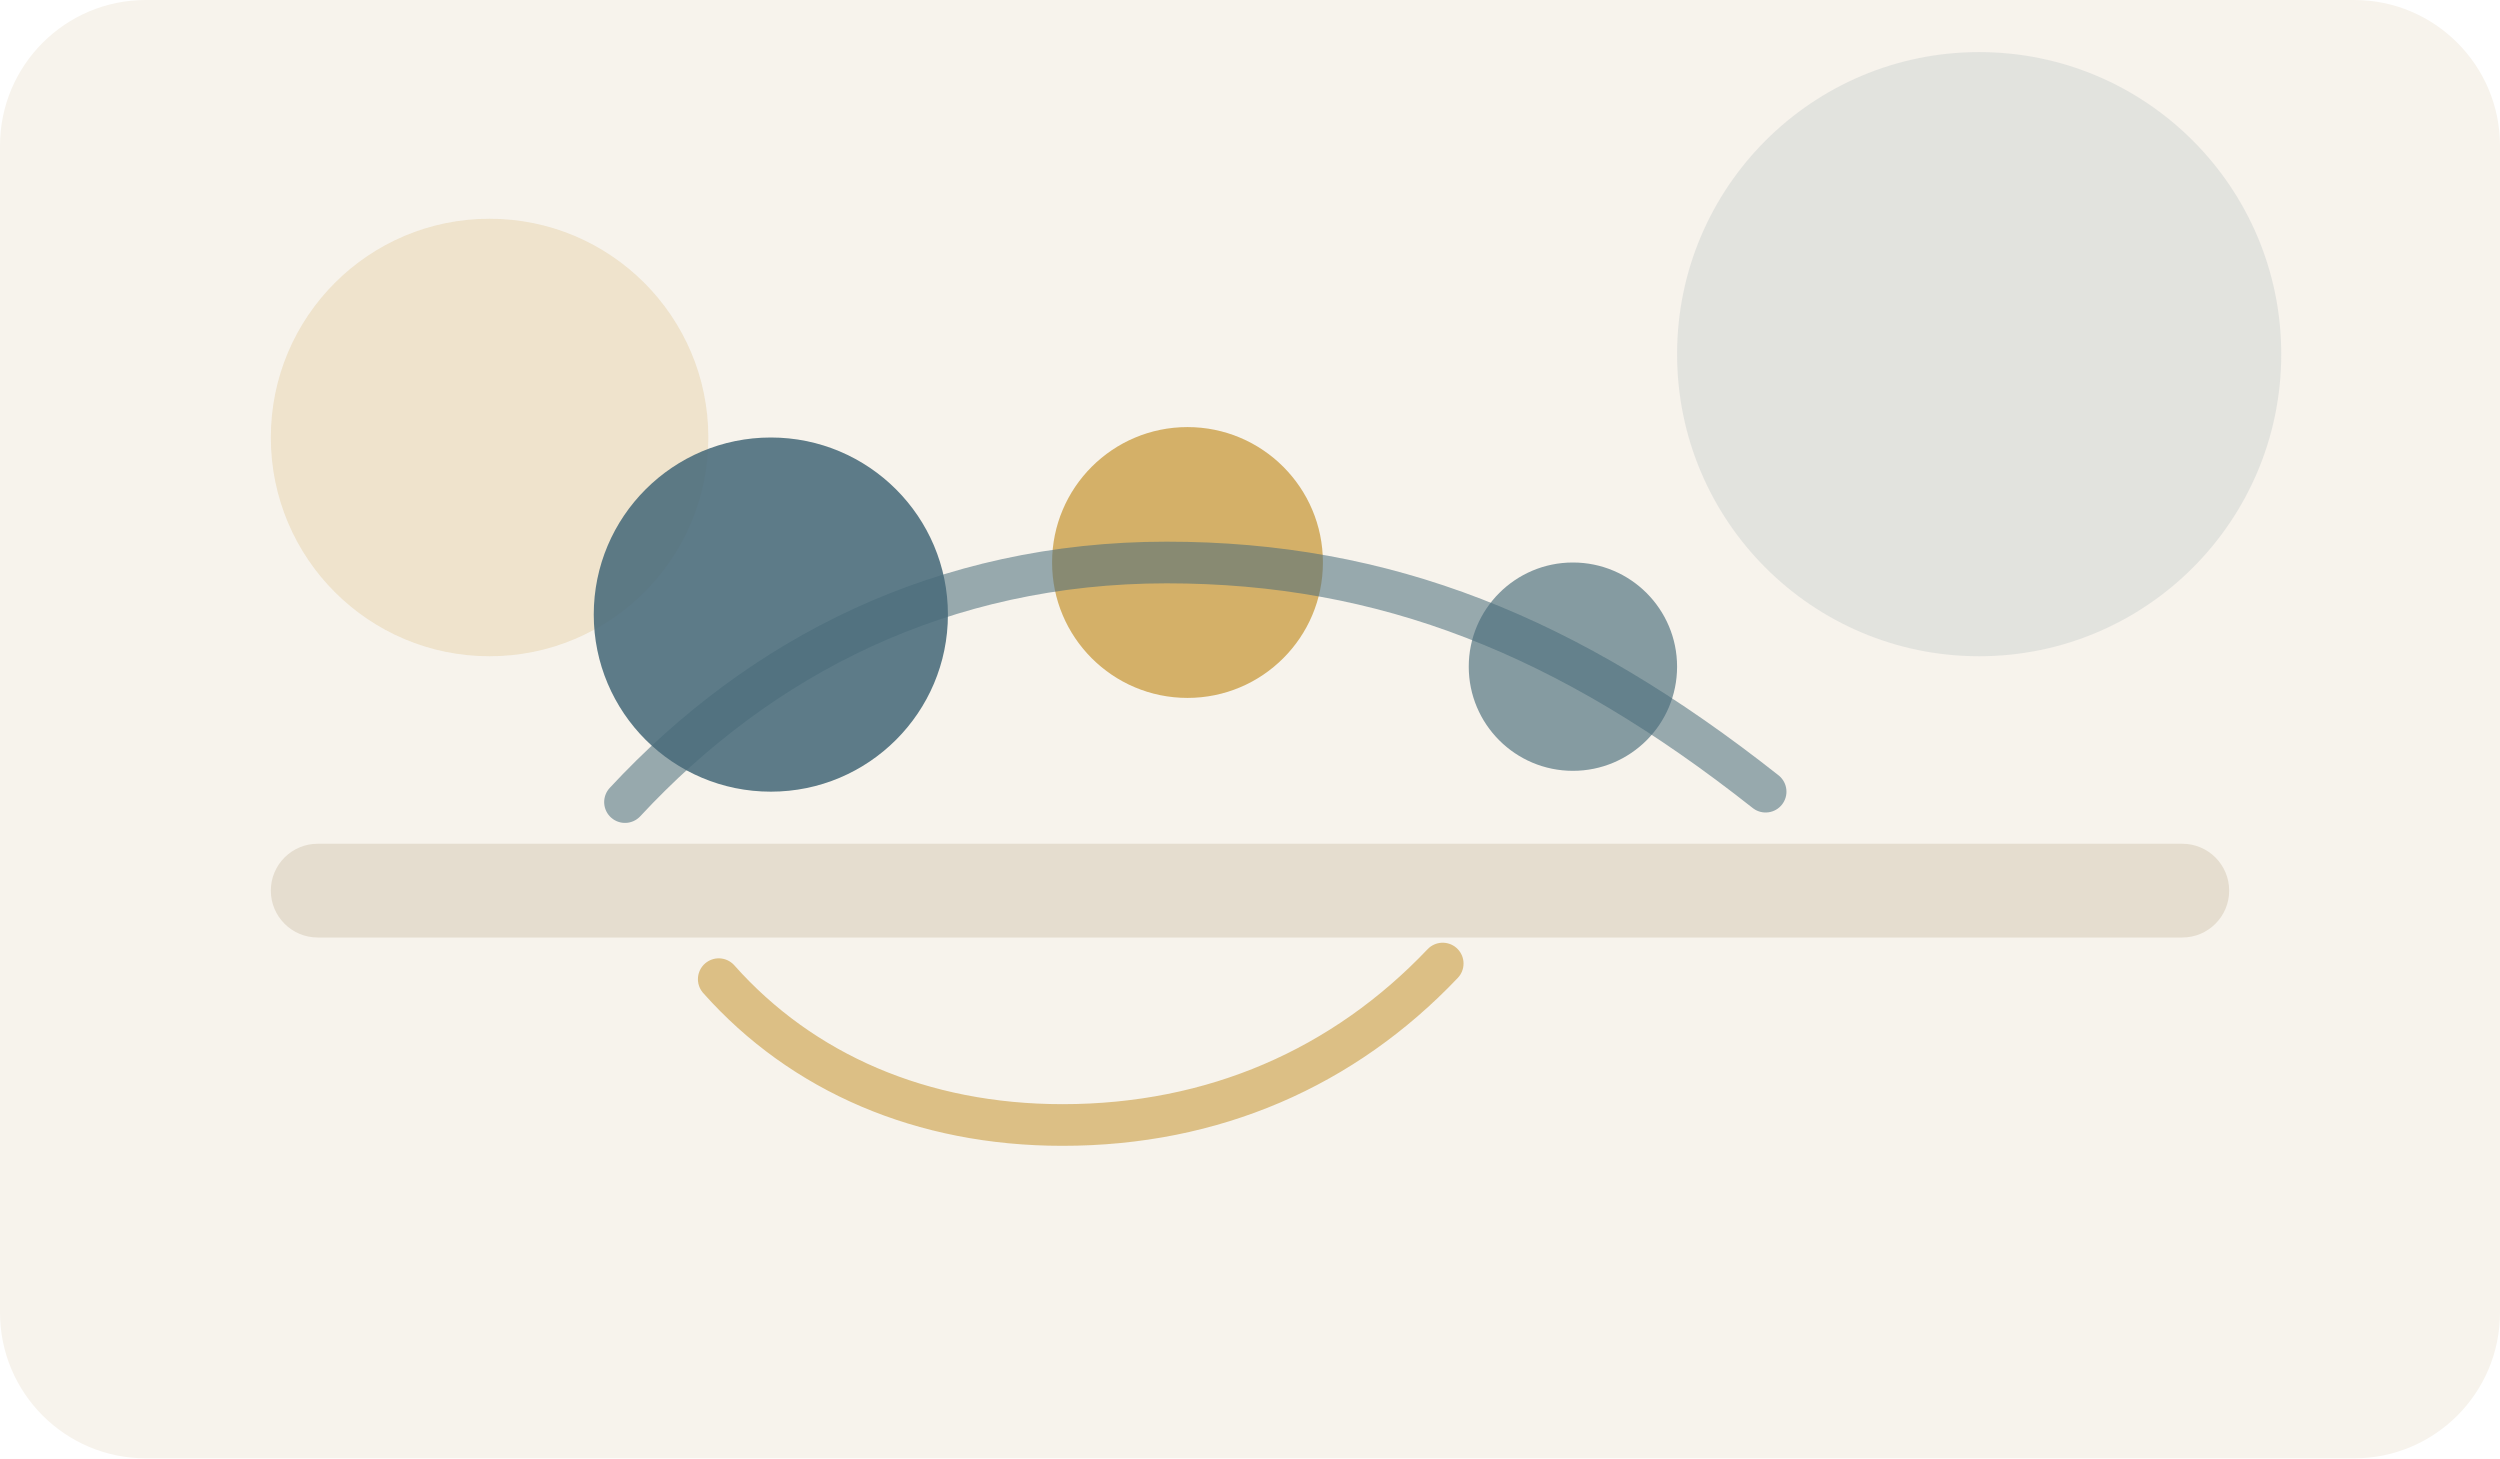
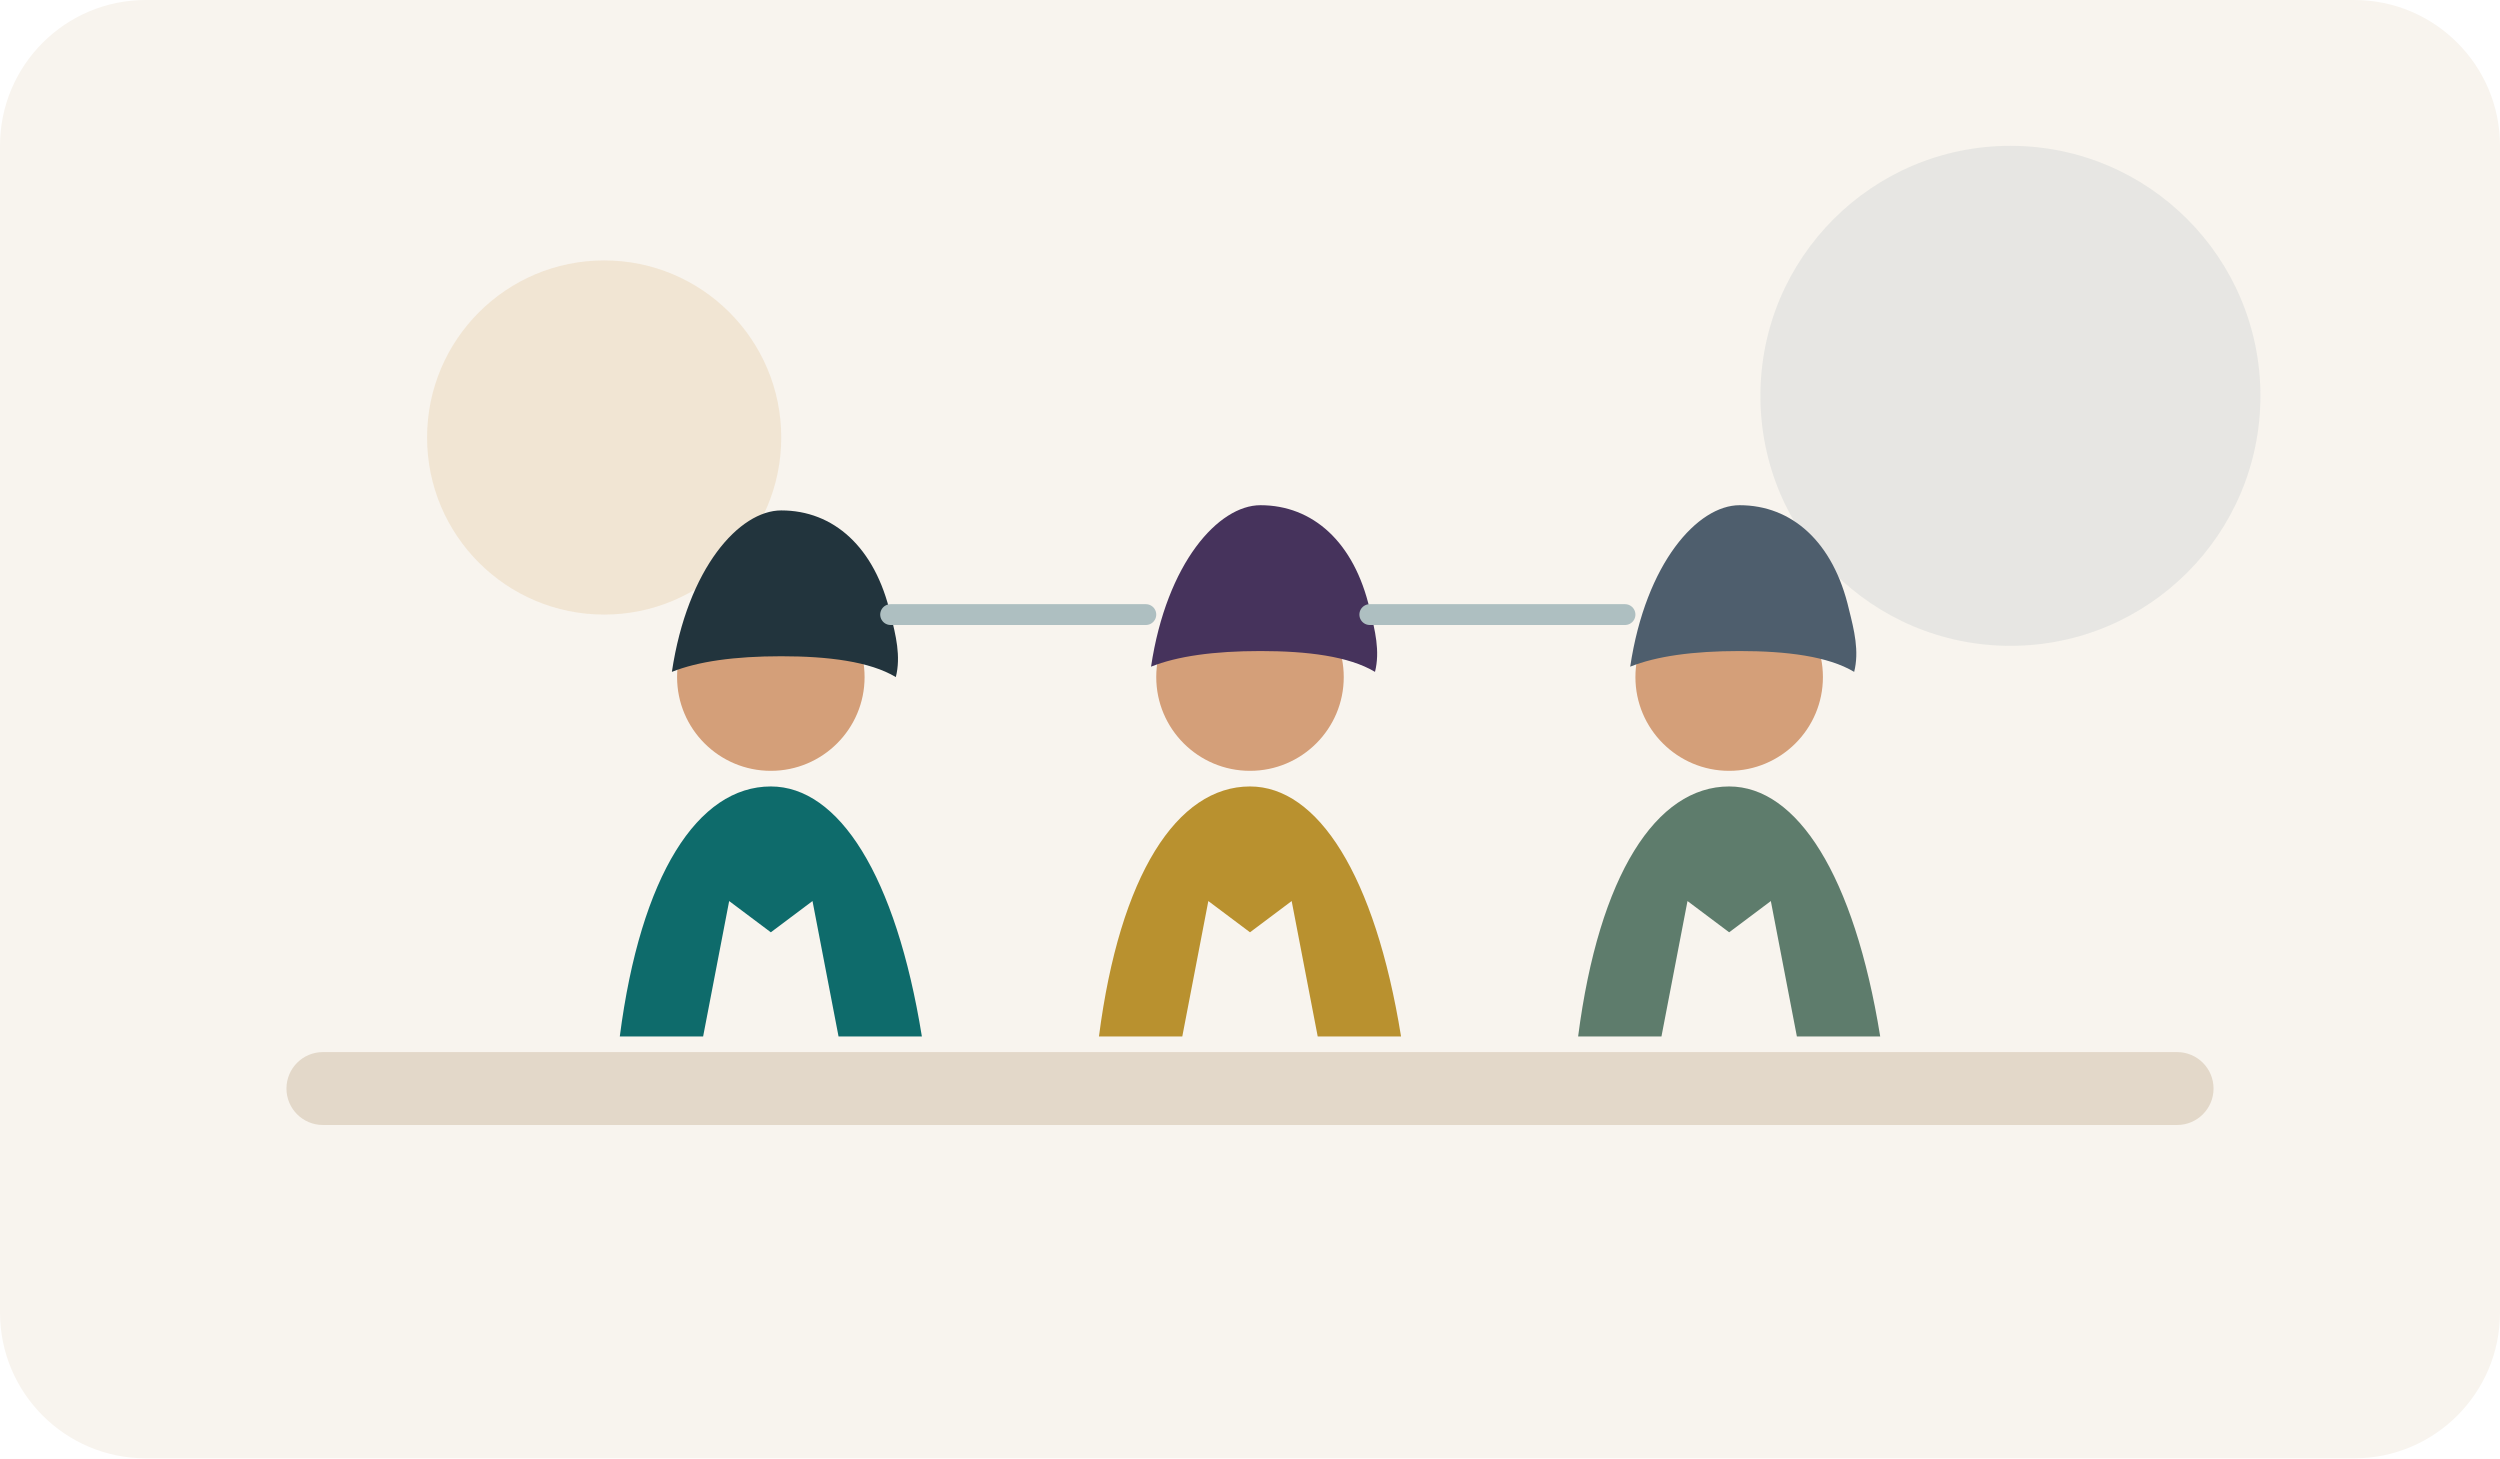
<svg xmlns="http://www.w3.org/2000/svg" viewBox="0 0 480 280" fill="none">
-   <rect width="480" height="280" rx="28" fill="#f7f3ec" />
-   <circle cx="94" cy="84" r="42" fill="#d0a95a" opacity=".22" />
-   <circle cx="380" cy="68" r="58" fill="#486b7a" opacity=".12" />
-   <rect x="52" y="162" width="376" height="18" rx="9" fill="#E5DDCF" />
-   <circle cx="148" cy="118" r="34" fill="#486b7a" opacity=".88" />
-   <circle cx="228" cy="108" r="26" fill="#d0a95a" opacity=".9" />
-   <circle cx="302" cy="128" r="20" fill="#486b7a" opacity=".65" />
-   <path d="M120 154c26-28 61-46 104-46 42 0 77 14 115 44" stroke="#486b7a" stroke-width="8" stroke-linecap="round" opacity=".55" />
-   <path d="M138 188c16 18 39 28 66 28 29 0 54-11 73-31" stroke="#d0a95a" stroke-width="8" stroke-linecap="round" opacity=".7" />
+   <rect width="480" height="280" rx="28" fill="#F8F4EE" />
+   <circle cx="116" cy="84" r="34" fill="#D7A25A" fill-opacity="0.18" />
+   <circle cx="386" cy="76" r="48" fill="#486B7A" fill-opacity="0.10" />
+   <rect x="55" y="202" width="370" height="14" rx="7" fill="#E3D8C9" />
+   <circle cx="148" cy="130" r="18" fill="#D49F79" />
+   <path d="M129 129c3-20 13-31 21-31 10 0 18 7 21 20 1 4 2 8 1 12-5-3-13-4-22-4s-16 1-21 3z" fill="#22343D" />
+   <path d="M119 199c4-31 15-48 29-48 13 0 24 17 29 48h-16l-5-26-8 6-8-6-5 26h-16z" fill="#0E6B6B" />
+   <circle cx="240" cy="130" r="18" fill="#D49F79" />
+   <path d="M221 128c3-20 13-31 21-31 10 0 18 7 21 20 1 4 2 8 1 12-5-3-13-4-22-4s-16 1-21 3z" fill="#46335C" />
+   <path d="M211 199c4-31 15-48 29-48 13 0 24 17 29 48h-16l-5-26-8 6-8-6-5 26h-16z" fill="#B9912F" />
+   <circle cx="332" cy="130" r="18" fill="#D49F79" />
+   <path d="M313 128c3-20 13-31 21-31 10 0 18 7 21 20 1 4 2 8 1 12-5-3-13-4-22-4s-16 1-21 3z" fill="#4E5E6D" />
+   <path d="M303 199c4-31 15-48 29-48 13 0 24 17 29 48h-16l-5-26-8 6-8-6-5 26h-16z" fill="#5E7C6C" />
+   <path d="M171 118l49 0" stroke="#AEBFC1" stroke-width="4" stroke-linecap="round" />
+   <path d="M263 118l49 0" stroke="#AEBFC1" stroke-width="4" stroke-linecap="round" />
</svg>
